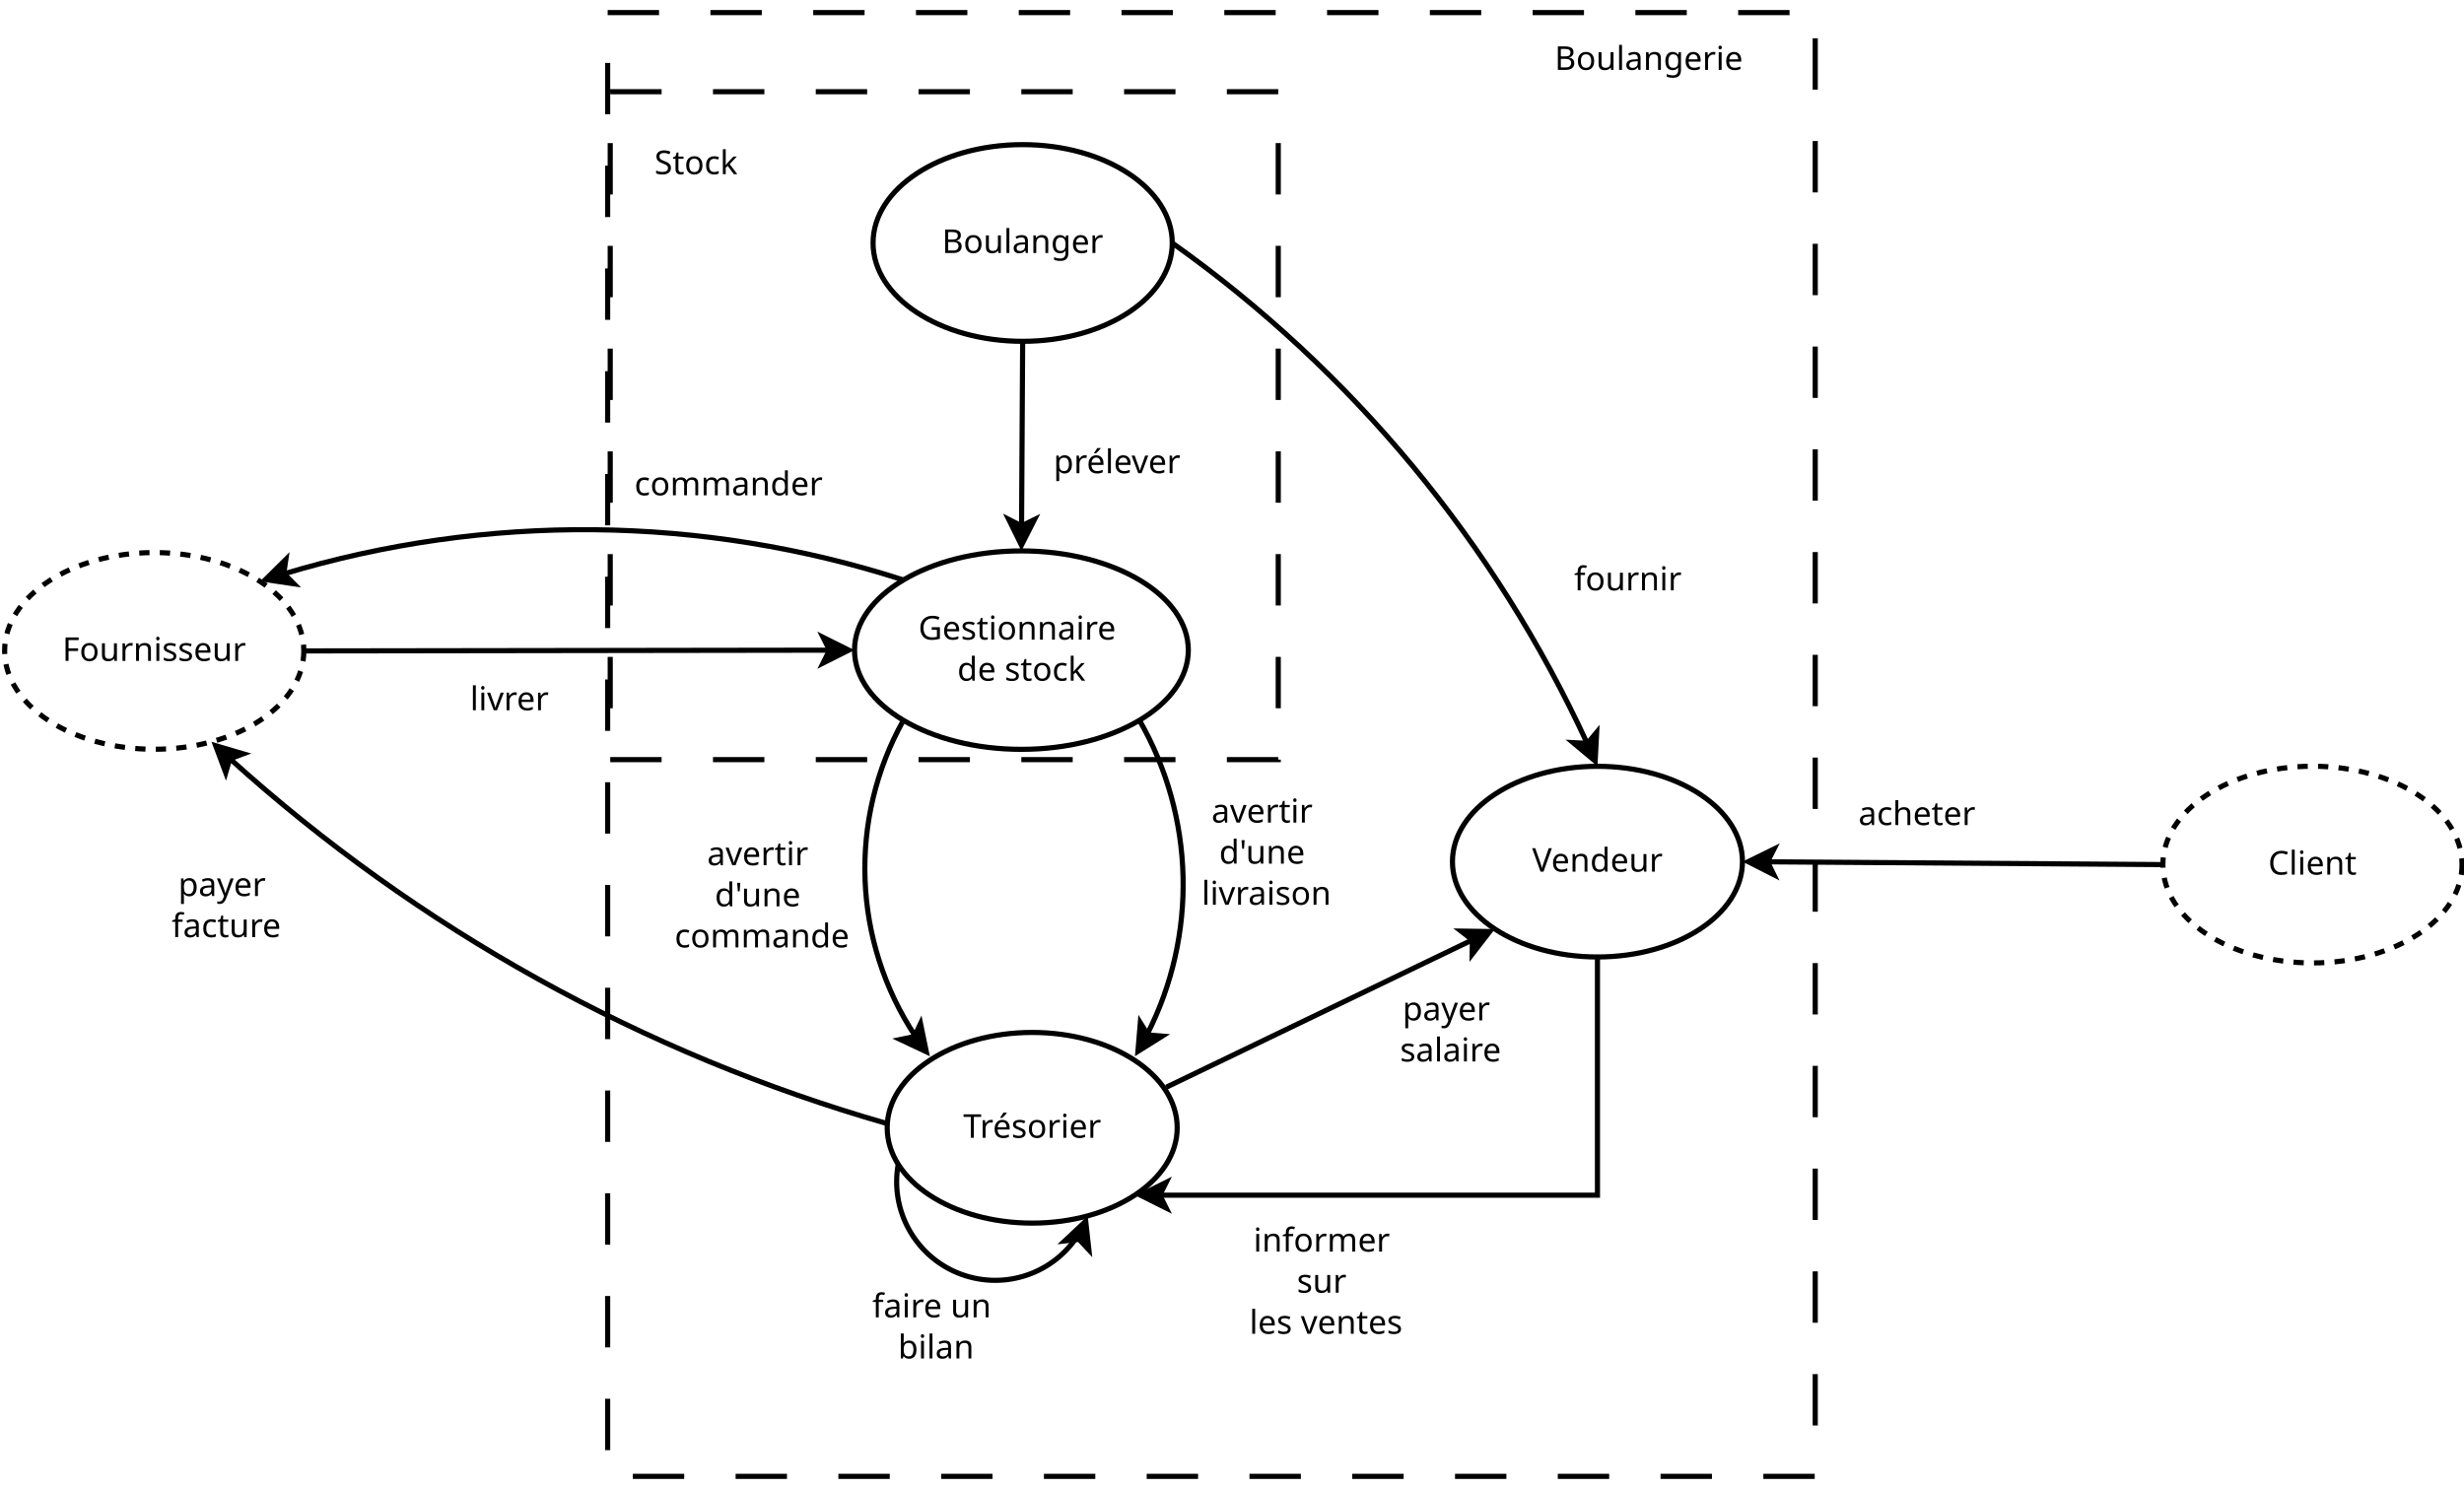
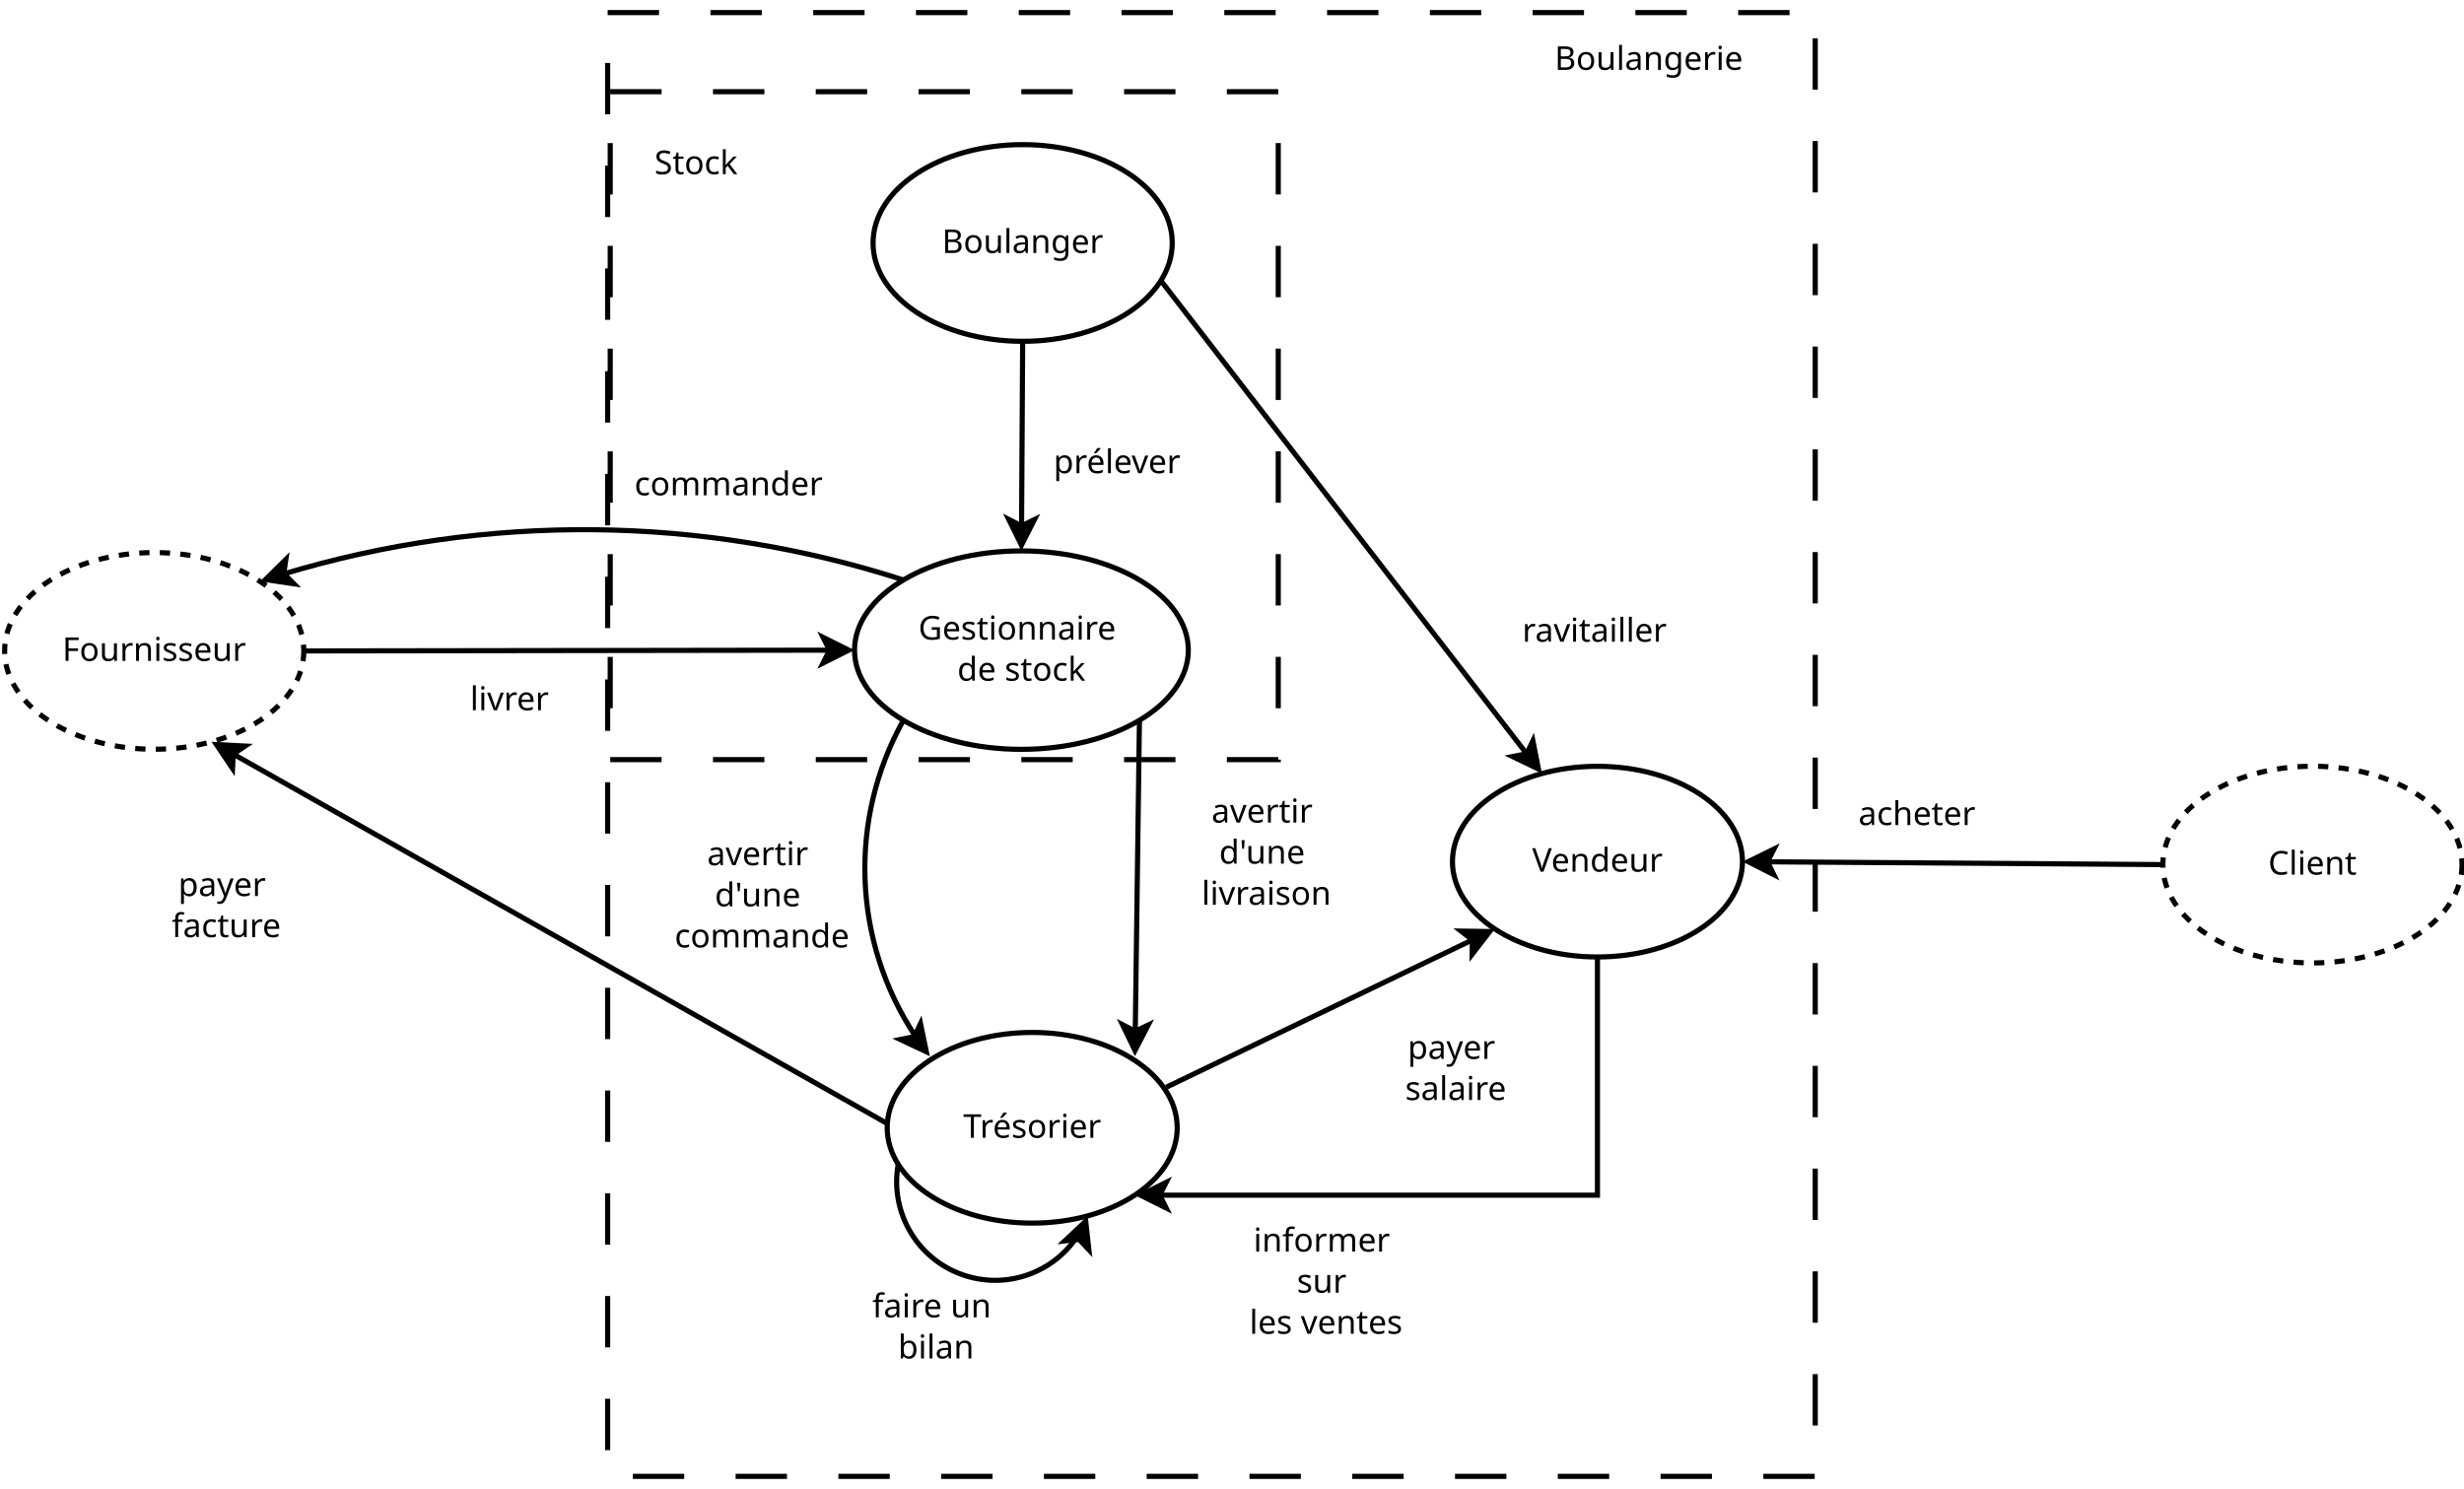
<svg xmlns="http://www.w3.org/2000/svg" width="48cm" height="29cm" viewBox="161 -137 959 572">
  <g>
    <rect style="fill: none; fill-opacity:0; stroke-width: 2; stroke-dasharray: 20; stroke: #000000" x="398.5" y="-105" width="260" height="260" />
    <text font-size="12.8" style="fill: #000000;text-anchor:middle;font-family:sans-serif;font-style:normal;font-weight:normal" x="528.5" y="28.9">
      <tspan x="528.5" y="28.9" />
    </text>
  </g>
  <g>
    <ellipse style="fill: none; fill-opacity:0; stroke-width: 2; stroke-dasharray: 4; stroke: #000000" cx="221.022" cy="112.683" rx="58.222" ry="38.283" />
    <text font-size="12.8" style="fill: #000000;text-anchor:middle;font-family:sans-serif;font-style:normal;font-weight:normal" x="221.022" y="116.583">
      <tspan x="221.022" y="116.583">Fournisseur</tspan>
    </text>
  </g>
  <g>
    <line style="fill: none; fill-opacity:0; stroke-width: 2; stroke: #000000" x1="483.848" y1="112.391" x2="279.244" y2="112.683" />
    <polygon style="fill: #000000" points="491.348,112.38 481.355,117.394 483.848,112.391 481.341,107.394 " />
    <polygon style="fill: none; fill-opacity:0; stroke-width: 2; stroke: #000000" points="491.348,112.38 481.355,117.394 483.848,112.391 481.341,107.394 " />
  </g>
  <g>
    <rect style="fill: none; fill-opacity:0; stroke-width: 2.35099e-37; stroke: #000000" x="321.012" y="112.874" width="76.55" height="38" />
    <text font-size="12.8" style="fill: #000000;text-anchor:middle;font-family:sans-serif;font-style:normal;font-weight:normal" x="359.287" y="135.774">
      <tspan x="359.287" y="135.774">livrer</tspan>
    </text>
  </g>
  <g>
    <ellipse style="fill: none; fill-opacity:0; stroke-width: 2; stroke-dasharray: 4; stroke: #000000" cx="1061.02" cy="195.857" rx="58.222" ry="38.283" />
    <text font-size="12.8" style="fill: #000000;text-anchor:middle;font-family:sans-serif;font-style:normal;font-weight:normal" x="1061.02" y="199.757">
      <tspan x="1061.02" y="199.757">Client</tspan>
    </text>
  </g>
  <g>
    <line style="fill: none; fill-opacity:0; stroke-width: 2; stroke: #000000" x1="1002.8" y1="195.857" x2="848.91" y2="194.778" />
    <polygon style="fill: #000000" points="841.41,194.725 851.445,189.795 848.91,194.778 851.375,199.795 " />
    <polygon style="fill: none; fill-opacity:0; stroke-width: 2; stroke: #000000" points="841.41,194.725 851.445,189.795 848.91,194.778 851.375,199.795 " />
  </g>
  <g>
    <rect style="fill: none; fill-opacity:0; stroke-width: 2.35099e-37; stroke: #000000" x="868.8" y="157.574" width="76.55" height="38" />
    <text font-size="12.8" style="fill: #000000;text-anchor:middle;font-family:sans-serif;font-style:normal;font-weight:normal" x="907.075" y="180.474">
      <tspan x="907.075" y="180.474">acheter</tspan>
    </text>
  </g>
  <g>
    <rect style="fill: none; fill-opacity:0; stroke-width: 2; stroke-dasharray: 20; stroke: #000000" x="397.5" y="-135.8" width="470" height="569.8" />
    <text font-size="12.8" style="fill: #000000;text-anchor:middle;font-family:sans-serif;font-style:normal;font-weight:normal" x="632.5" y="153">
      <tspan x="632.5" y="153" />
    </text>
  </g>
  <g>
    <ellipse style="fill: none; fill-opacity:0; stroke-width: 2; stroke: #000000" cx="558.542" cy="112.377" rx="64.958" ry="38.623" />
    <text font-size="12.8" style="fill: #000000;text-anchor:middle;font-family:sans-serif;font-style:normal;font-weight:normal" x="558.542" y="108.277">
      <tspan x="558.542" y="108.277">Gestionnaire</tspan>
      <tspan x="558.542" y="124.277">de stock</tspan>
    </text>
  </g>
  <g>
    <rect style="fill: none; fill-opacity:0; stroke-width: 2.35099e-37; stroke: #000000" x="738.428" y="-136.4" width="128.6" height="38" />
    <text font-size="12.8" style="fill: #000000;text-anchor:middle;font-family:sans-serif;font-style:normal;font-weight:normal" x="802.728" y="-113.5">
      <tspan x="802.728" y="-113.5">Boulangerie</tspan>
    </text>
  </g>
  <g>
    <rect style="fill: none; fill-opacity:0; stroke-width: 2.35099e-37; stroke: #000000" x="613.574" y="157.6" width="80.6" height="68" />
    <text font-size="12.8" style="fill: #000000;text-anchor:middle;font-family:sans-serif;font-style:normal;font-weight:normal" x="653.874" y="179.5">
      <tspan x="653.874" y="179.5">avertir</tspan>
      <tspan x="653.874" y="195.5">d'une</tspan>
      <tspan x="653.874" y="211.5">livraison</tspan>
    </text>
  </g>
  <g>
    <ellipse style="fill: none; fill-opacity:0; stroke-width: 2; stroke: #000000" cx="782.737" cy="194.709" rx="56.437" ry="37.109" />
    <text font-size="12.8" style="fill: #000000;text-anchor:middle;font-family:sans-serif;font-style:normal;font-weight:normal" x="782.737" y="198.609">
      <tspan x="782.737" y="198.609">Vendeur</tspan>
    </text>
  </g>
  <g>
    <line style="fill: none; fill-opacity:0; stroke-width: 2; stroke: #000000" x1="558.599" y1="64.017" x2="559.022" y2="-7.834" />
    <polygon style="fill: #000000" points="558.555,71.517 553.614,61.488 558.599,64.017 563.614,61.547 " />
    <polygon style="fill: none; fill-opacity:0; stroke-width: 2; stroke: #000000" points="558.555,71.517 553.614,61.488 558.599,64.017 563.614,61.547 " />
  </g>
  <g>
    <line style="fill: none; fill-opacity:0; stroke-width: 2; stroke: #000000" x1="614.956" y1="282.508" x2="734.057" y2="225.173" />
    <polygon style="fill: #000000" points="740.815,221.92 733.974,230.763 734.057,225.173 729.636,221.752 " />
    <polygon style="fill: none; fill-opacity:0; stroke-width: 2; stroke: #000000" points="740.815,221.92 733.974,230.763 734.057,225.173 729.636,221.752 " />
  </g>
  <g>
-     <rect style="fill: none; fill-opacity:0; stroke-width: 2.35099e-37; stroke: #000000" x="687.3" y="234.6" width="76.55" height="52" />
-     <text font-size="12.8" style="fill: #000000;text-anchor:middle;font-family:sans-serif;font-style:normal;font-weight:normal" x="725.575" y="256.5">
-       <tspan x="725.575" y="256.5">payer</tspan>
-       <tspan x="725.575" y="272.5">salaire</tspan>
+     <rect style="fill: none; fill-opacity:0; stroke-width: 2.35099e-37; stroke: #000000" x="689.3" y="249.6" width="76.55" height="52" />
+     <text font-size="12.8" style="fill: #000000;text-anchor:middle;font-family:sans-serif;font-style:normal;font-weight:normal" x="727.575" y="271.5">
+       <tspan x="727.575" y="271.5">payer</tspan>
+       <tspan x="727.575" y="287.5">salaire</tspan>
    </text>
  </g>
  <g>
    <rect style="fill: none; fill-opacity:0; stroke-width: 2.35099e-37; stroke: #000000" x="559.126" y="20.6" width="73.2" height="38" />
    <text font-size="12.8" style="fill: #000000;text-anchor:middle;font-family:sans-serif;font-style:normal;font-weight:normal" x="595.726" y="43.5">
      <tspan x="595.726" y="43.5">prélever</tspan>
    </text>
  </g>
  <g>
    <ellipse style="fill: none; fill-opacity:0; stroke-width: 2; stroke: #000000" cx="559.022" cy="-46.117" rx="58.222" ry="38.283" />
    <text font-size="12.8" style="fill: #000000;text-anchor:middle;font-family:sans-serif;font-style:normal;font-weight:normal" x="559.022" y="-42.217">
      <tspan x="559.022" y="-42.217">Boulanger</tspan>
    </text>
  </g>
  <g>
    <rect style="fill: none; fill-opacity:0; stroke-width: 2.35099e-37; stroke: #000000" x="634.426" y="324.6" width="85.3" height="68" />
    <text font-size="12.8" style="fill: #000000;text-anchor:middle;font-family:sans-serif;font-style:normal;font-weight:normal" x="677.076" y="346.5">
      <tspan x="677.076" y="346.5">informer</tspan>
      <tspan x="677.076" y="362.5">sur</tspan>
      <tspan x="677.076" y="378.5">les ventes</tspan>
    </text>
  </g>
  <g>
-     <path style="fill: none; fill-opacity:0; stroke-width: 2; stroke: #000000" d="M 250.475,154.634 A 647.167,647.167 0 0 0 506.378,296.71" />
-     <polygon style="fill: #000000" points="244.938,149.576 255.663,152.734 250.426,154.689 248.847,160.051 " />
-     <polygon style="fill: none; fill-opacity:0; stroke-width: 2; stroke: #000000" points="244.938,149.576 255.663,152.734 250.426,154.689 248.847,160.051 " />
+     <line style="fill: none; fill-opacity:0; stroke-width: 2; stroke: #000000" x1="506.378" y1="296.71" x2="251.778" y2="152.842" />
+     <polygon style="fill: #000000" points="245.249,149.152 256.415,149.719 251.778,152.842 251.495,158.425 " />
+     <polygon style="fill: none; fill-opacity:0; stroke-width: 2; stroke: #000000" points="245.249,149.152 256.415,149.719 251.778,152.842 251.495,158.425 " />
  </g>
  <g>
    <rect style="fill: none; fill-opacity:0; stroke-width: 2.35099e-37; stroke: #000000" x="210.8" y="186.2" width="76.55" height="52" />
    <text font-size="12.8" style="fill: #000000;text-anchor:middle;font-family:sans-serif;font-style:normal;font-weight:normal" x="249.075" y="208.1">
      <tspan x="249.075" y="208.1">payer</tspan>
      <tspan x="249.075" y="224.1">facture</tspan>
    </text>
  </g>
  <g>
    <path style="fill: none; fill-opacity:0; stroke-width: 2; stroke: #000000" d="M 512.61,85.066 A 404.753,404.753 0 0 0 271.478,82.693" />
    <polygon style="fill: #000000" points="264.317,84.916 272.262,77.051 271.444,82.581 275.377,86.553 " />
    <polygon style="fill: none; fill-opacity:0; stroke-width: 2; stroke: #000000" points="264.317,84.916 272.262,77.051 271.444,82.581 275.377,86.553 " />
  </g>
  <g>
    <rect style="fill: none; fill-opacity:0; stroke-width: 2.35099e-37; stroke: #000000" x="396.05" y="29.2" width="97.05" height="38" />
    <text font-size="12.8" style="fill: #000000;text-anchor:middle;font-family:sans-serif;font-style:normal;font-weight:normal" x="444.575" y="52.1">
      <tspan x="444.575" y="52.1">commander</tspan>
    </text>
  </g>
  <g>
    <path style="fill: none; fill-opacity:0; stroke-width: 2; stroke: #000000" d="M 512.61,139.687 A 118.284,118.284 0 0 0 517.223,262.596" />
    <polygon style="fill: #000000" points="521.526,268.712 511.414,263.943 516.89,262.817 519.274,257.761 " />
    <polygon style="fill: none; fill-opacity:0; stroke-width: 2; stroke: #000000" points="521.526,268.712 511.414,263.943 516.89,262.817 519.274,257.761 " />
  </g>
  <g>
-     <path style="fill: none; fill-opacity:0; stroke-width: 2; stroke: #000000" d="M 607.46,261.989 A 128.517,128.517 0 0 0 604.474,139.687" />
-     <polygon style="fill: #000000" points="603.886,268.56 604.819,257.419 607.788,262.156 613.359,262.623 " />
-     <polygon style="fill: none; fill-opacity:0; stroke-width: 2; stroke: #000000" points="603.886,268.56 604.819,257.419 607.788,262.156 613.359,262.623 " />
+     <line style="fill: none; fill-opacity:0; stroke-width: 2; stroke: #000000" x1="604.474" y1="139.687" x2="602.852" y2="260.735" />
+     <polygon style="fill: #000000" points="602.752,268.234 597.886,258.168 602.852,260.735 607.885,258.302 " />
+     <polygon style="fill: none; fill-opacity:0; stroke-width: 2; stroke: #000000" points="602.752,268.234 597.886,258.168 602.852,260.735 607.885,258.302 " />
  </g>
  <g>
    <rect style="fill: none; fill-opacity:0; stroke-width: 2.35099e-37; stroke: #000000" x="411.674" y="174.2" width="91.8" height="68" />
    <text font-size="12.8" style="fill: #000000;text-anchor:middle;font-family:sans-serif;font-style:normal;font-weight:normal" x="457.574" y="196.1">
      <tspan x="457.574" y="196.1">avertir</tspan>
      <tspan x="457.574" y="212.1">d'une</tspan>
      <tspan x="457.574" y="228.1">commande</tspan>
    </text>
  </g>
  <g>
    <ellipse style="fill: none; fill-opacity:0; stroke-width: 2; stroke: #000000" cx="562.737" cy="298.309" rx="56.437" ry="37.109" />
    <text font-size="12.8" style="fill: #000000;text-anchor:middle;font-family:sans-serif;font-style:normal;font-weight:normal" x="562.737" y="302.209">
      <tspan x="562.737" y="302.209">Trésorier</tspan>
    </text>
  </g>
  <g>
    <rect style="fill: none; fill-opacity:0; stroke-width: 2.35099e-37; stroke: #000000" x="398.3" y="-95.8" width="67.2" height="38" />
    <text font-size="12.8" style="fill: #000000;text-anchor:middle;font-family:sans-serif;font-style:normal;font-weight:normal" x="431.9" y="-72.9">
      <tspan x="431.9" y="-72.9">Stock</tspan>
    </text>
  </g>
  <g>
-     <path style="fill: none; fill-opacity:0; stroke-width: 2; stroke: #000000" d="M 778.755,148.717 A 490.456,490.456 0 0 0 617.244,-46.117" />
-     <polygon style="fill: #000000" points="781.842,155.55 773.26,148.384 778.843,148.676 782.426,144.385 " />
-     <polygon style="fill: none; fill-opacity:0; stroke-width: 2; stroke: #000000" points="781.842,155.55 773.26,148.384 778.843,148.676 782.426,144.385 " />
+     <line style="fill: none; fill-opacity:0; stroke-width: 2; stroke: #000000" x1="612.812" y1="-31.467" x2="755.185" y2="152.722" />
+     <polygon style="fill: #000000" points="759.772,158.656 749.7,153.802 755.185,152.722 757.612,147.686 " />
+     <polygon style="fill: none; fill-opacity:0; stroke-width: 2; stroke: #000000" points="759.772,158.656 749.7,153.802 755.185,152.722 757.612,147.686 " />
  </g>
  <g>
-     <rect style="fill: none; fill-opacity:0; stroke-width: 2.35099e-37; stroke: #000000" x="756.3" y="66.2" width="76.55" height="38" />
-     <text font-size="12.8" style="fill: #000000;text-anchor:middle;font-family:sans-serif;font-style:normal;font-weight:normal" x="794.575" y="89.1">
-       <tspan x="794.575" y="89.1">fournir</tspan>
+     <rect style="fill: none; fill-opacity:0; stroke-width: 2.35099e-37; stroke: #000000" x="741.125" y="86.2" width="80.9" height="38" />
+     <text font-size="12.8" style="fill: #000000;text-anchor:middle;font-family:sans-serif;font-style:normal;font-weight:normal" x="781.575" y="109.1">
+       <tspan x="781.575" y="109.1">ravitailler</tspan>
    </text>
  </g>
  <g>
    <polyline style="fill: none; fill-opacity:0; stroke-width: 2; stroke: #000000" points="782.737,231.818 782.737,324.549 612.379,324.549 " />
    <polygon style="fill: #000000" points="604.879,324.549 614.879,319.549 612.379,324.549 614.879,329.549 " />
    <polygon style="fill: none; fill-opacity:0; stroke-width: 2; stroke: #000000" points="604.879,324.549 614.879,319.549 612.379,324.549 614.879,329.549 " />
  </g>
  <g>
-     <path style="fill: none; fill-opacity:0; stroke-width: 2; stroke: #000000" d="M 510.596,312.51 A 38.357,38.357 0 0 0 579.966,341.041" />
-     <polygon style="fill: #000000" points="583.561,334.692 584.796,345.804 580.968,341.729 575.412,342.347 " />
-     <polygon style="fill: none; fill-opacity:0; stroke-width: 2; stroke: #000000" points="583.561,334.692 584.796,345.804 580.968,341.729 575.412,342.347 " />
+     <path style="fill: none; fill-opacity:0; stroke-width: 2; stroke: #000000" d="M 510.596,312.51 A 38.357,38.357 0 0 0 579.966,341.042" />
+     <polygon style="fill: #000000" points="583.561,334.692 584.796,345.804 580.968,341.73 575.412,342.347 " />
+     <polygon style="fill: none; fill-opacity:0; stroke-width: 2; stroke: #000000" points="583.561,334.692 584.796,345.804 580.968,341.73 575.412,342.347 " />
  </g>
  <g>
    <rect style="fill: none; fill-opacity:0; stroke-width: 2.35099e-37; stroke: #000000" x="490.8" y="350.2" width="69" height="52" />
    <text font-size="12.8" style="fill: #000000;text-anchor:middle;font-family:sans-serif;font-style:normal;font-weight:normal" x="525.3" y="372.1">
      <tspan x="525.3" y="372.1">faire un</tspan>
      <tspan x="525.3" y="388.1">bilan</tspan>
    </text>
  </g>
</svg>
